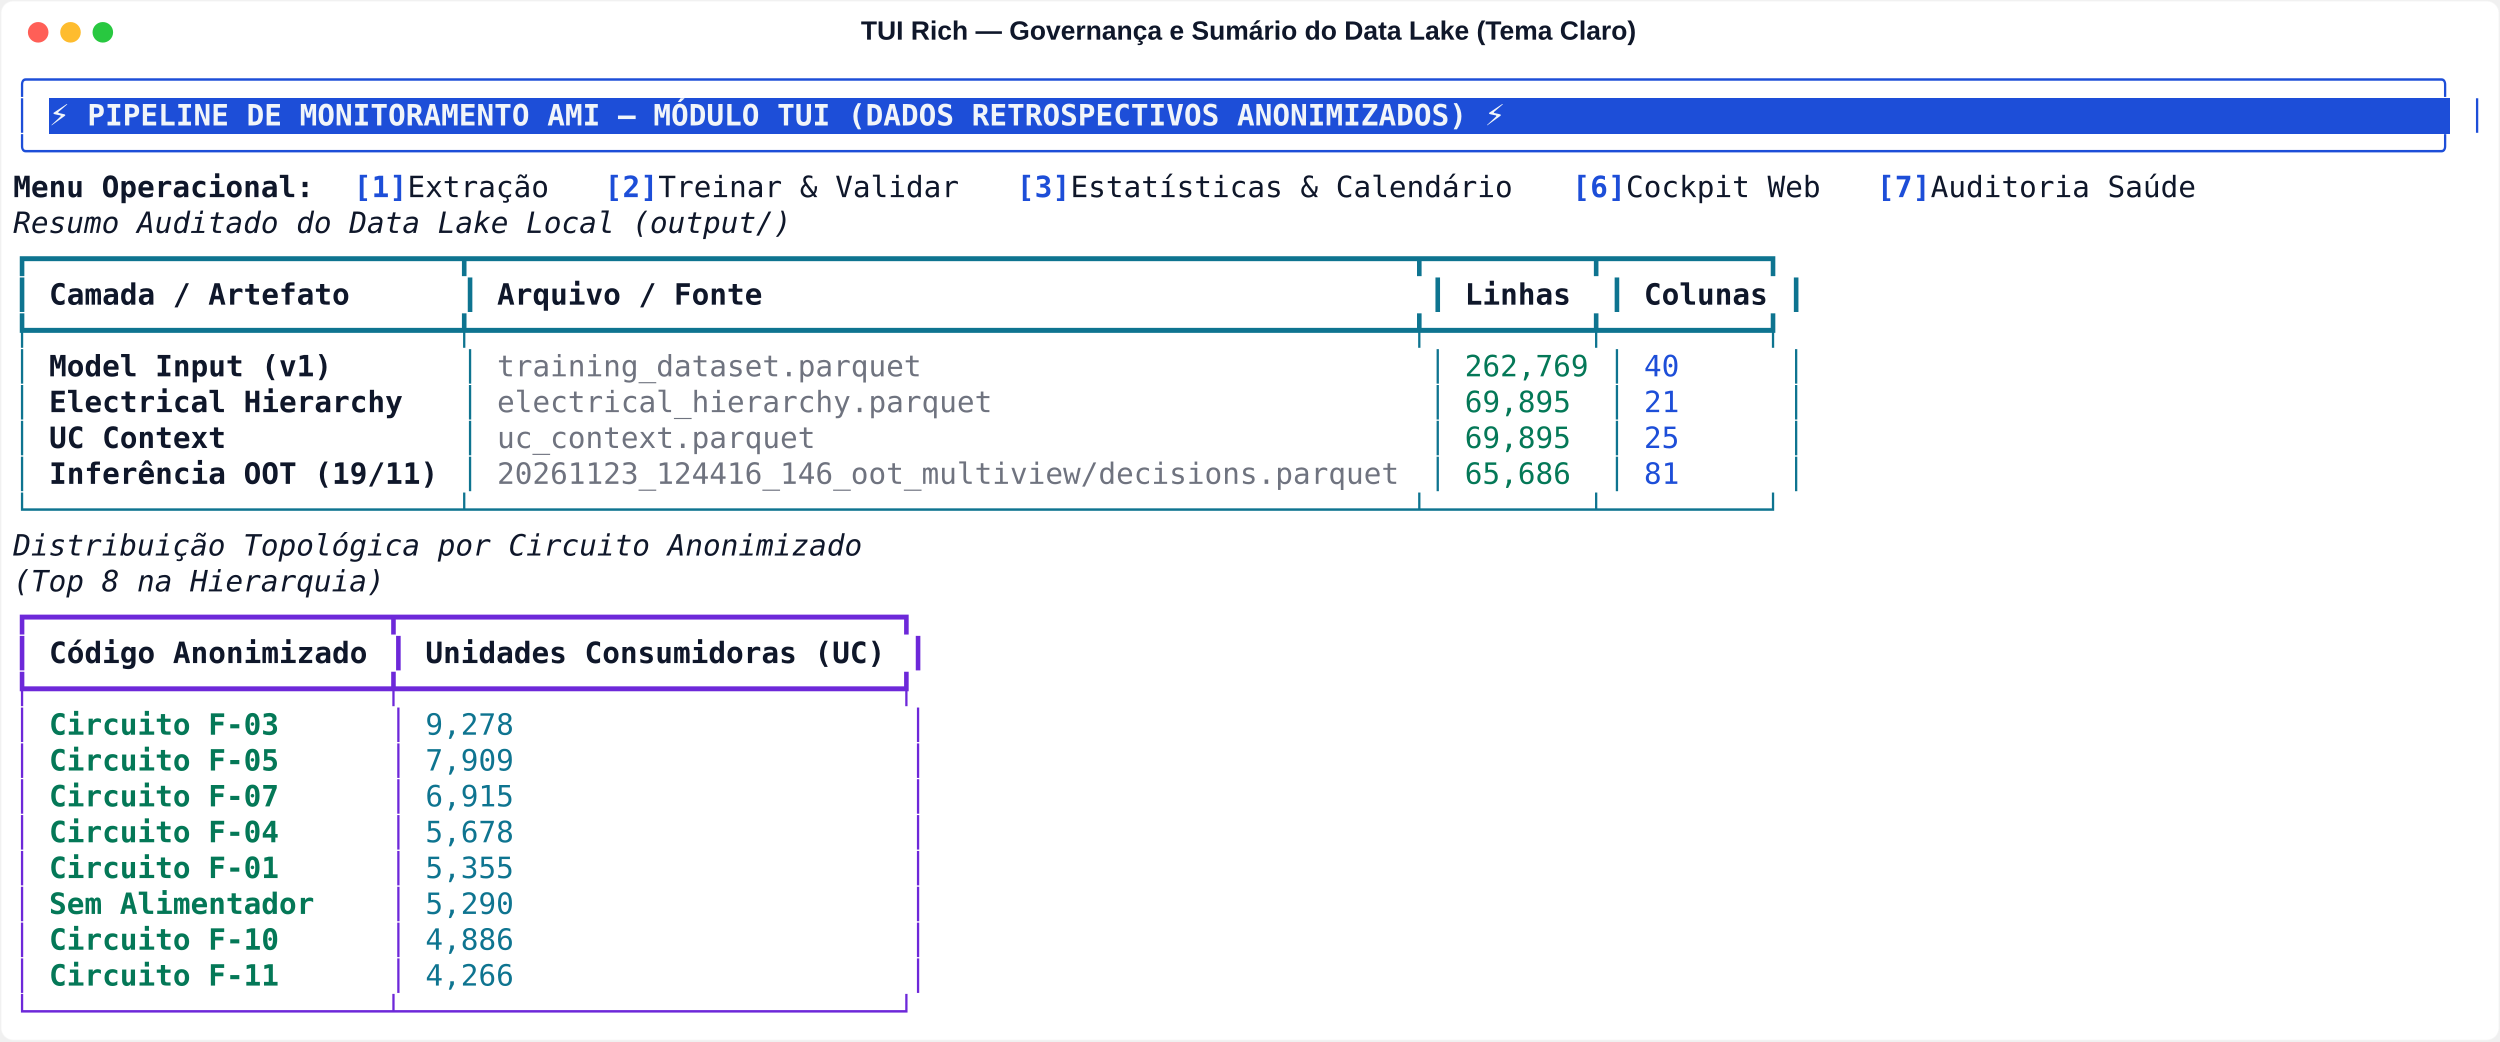
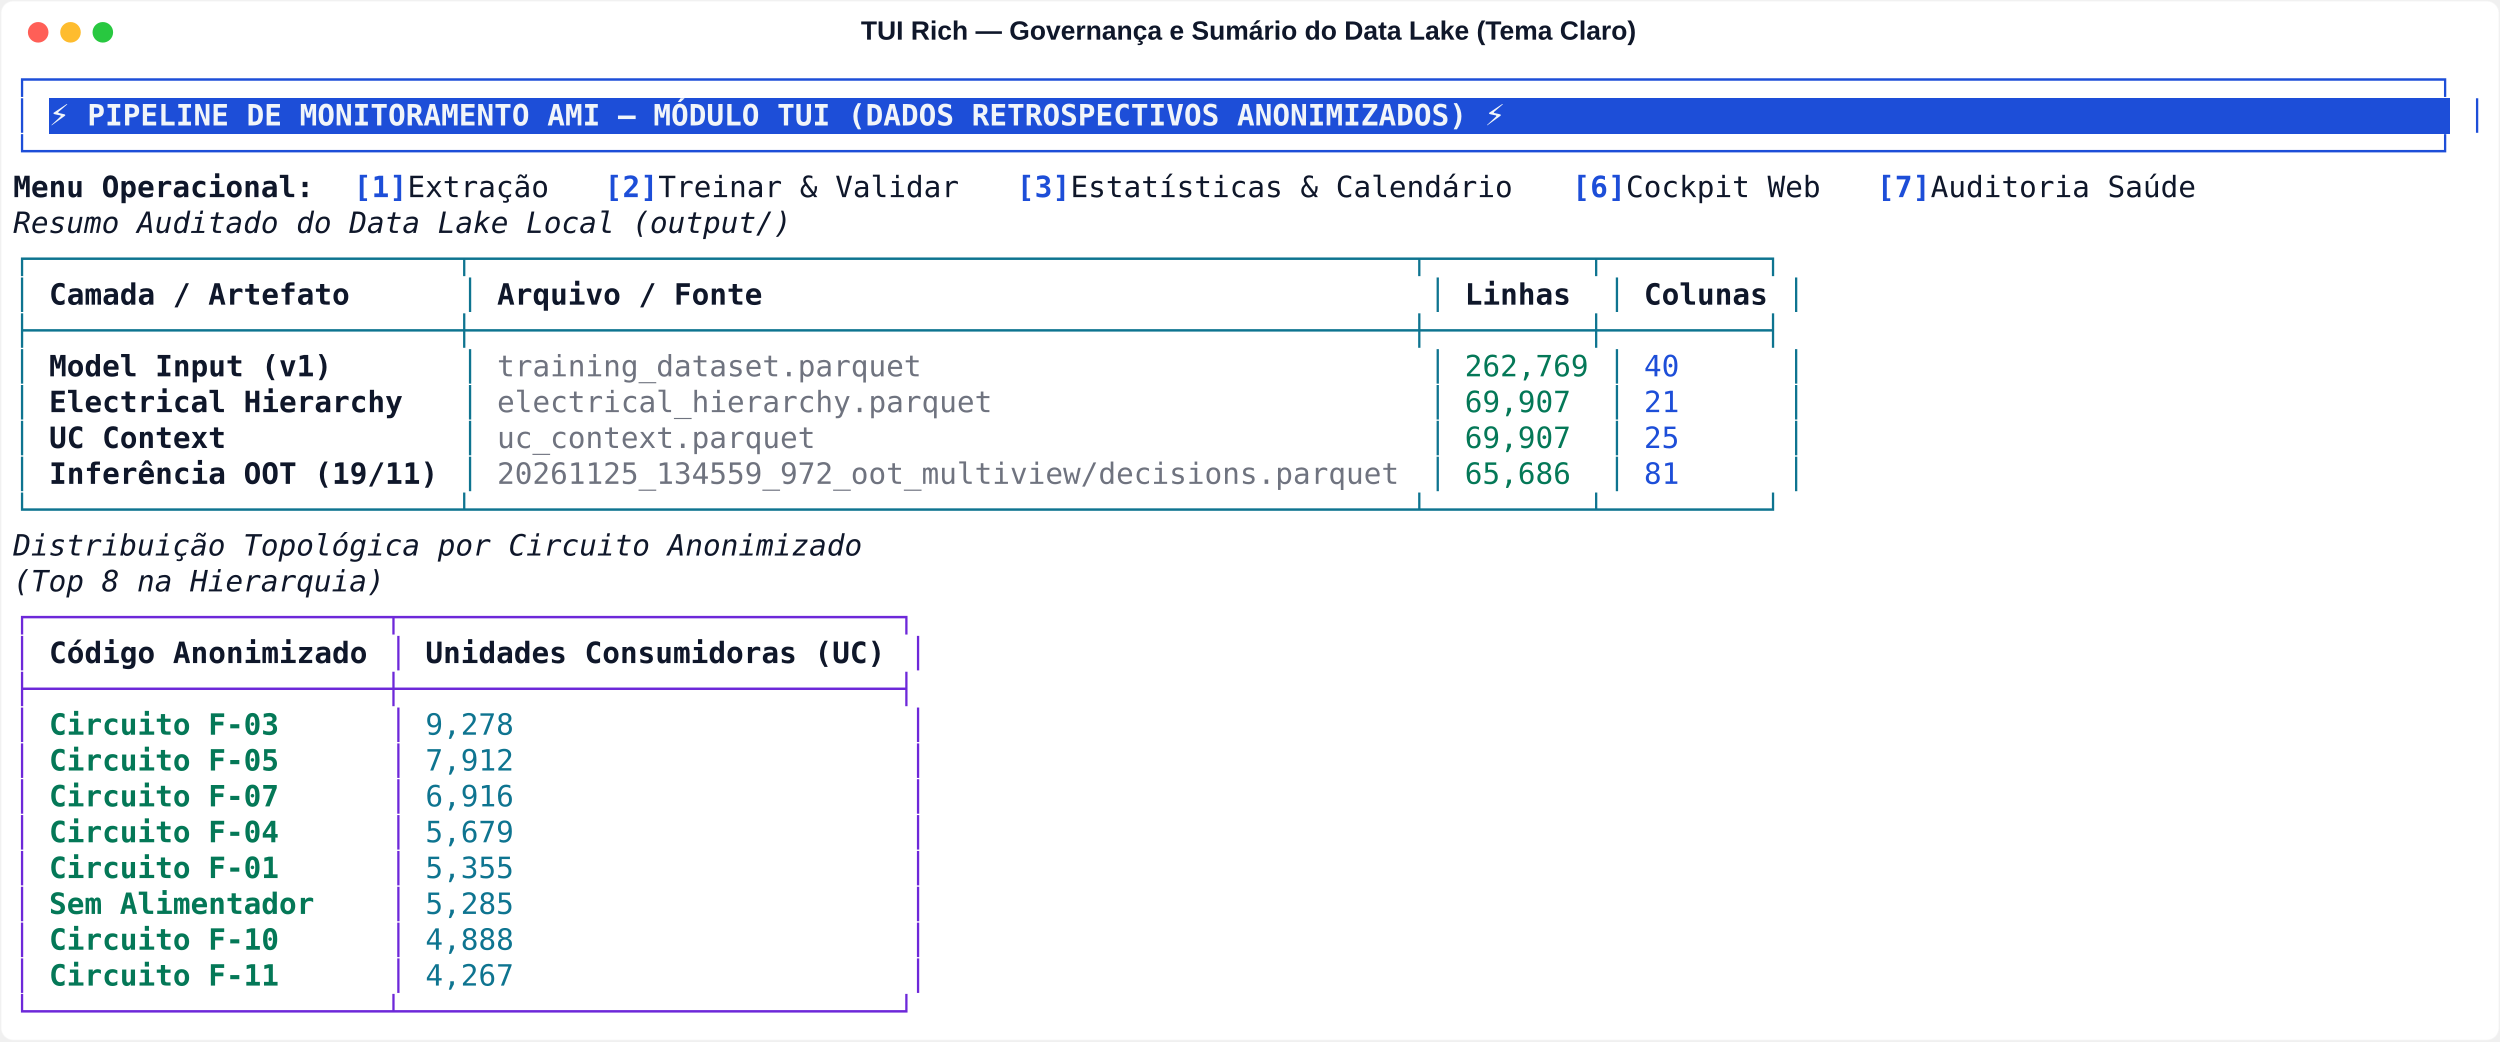
<svg xmlns="http://www.w3.org/2000/svg" class="rich-terminal" viewBox="0 0 1702 708.8">
  <style>

    @font-face {
        font-family: "Fira Code";
        src: local("FiraCode-Regular"),
                url("https://cdnjs.cloudflare.com/ajax/libs/firacode/6.2.0/woff2/FiraCode-Regular.woff2") format("woff2"),
                url("https://cdnjs.cloudflare.com/ajax/libs/firacode/6.2.0/woff/FiraCode-Regular.woff") format("woff");
        font-style: normal;
        font-weight: 400;
    }
    @font-face {
        font-family: "Fira Code";
        src: local("FiraCode-Bold"),
                url("https://cdnjs.cloudflare.com/ajax/libs/firacode/6.2.0/woff2/FiraCode-Bold.woff2") format("woff2"),
                url("https://cdnjs.cloudflare.com/ajax/libs/firacode/6.2.0/woff/FiraCode-Bold.woff") format("woff");
        font-style: bold;
        font-weight: 700;
    }

-     .terminal-1810362318-matrix {
+     .terminal-57274063-matrix {
        font-family: Fira Code, monospace;
        font-size: 20px;
        line-height: 24.4px;
        font-variant-east-asian: full-width;
    }

-     .terminal-1810362318-title {
+     .terminal-57274063-title {
        font-size: 18px;
        font-weight: bold;
        font-family: arial;
    }

-     .terminal-1810362318-r1 { fill: #1d4ed8 }
- .terminal-1810362318-r2 { fill: #0f172a }
- .terminal-1810362318-r3 { fill: #f1f5f9;font-weight: bold }
- .terminal-1810362318-r4 { fill: #0f172a;font-weight: bold }
- .terminal-1810362318-r5 { fill: #1d4ed8;font-weight: bold }
- .terminal-1810362318-r6 { fill: #0f172a;font-style: italic; }
- .terminal-1810362318-r7 { fill: #0e7490 }
- .terminal-1810362318-r8 { fill: #6f737f }
- .terminal-1810362318-r9 { fill: #047857 }
- .terminal-1810362318-r10 { fill: #6d28d9 }
- .terminal-1810362318-r11 { fill: #047857;font-weight: bold }
+     .terminal-57274063-r1 { fill: #1d4ed8 }
+ .terminal-57274063-r2 { fill: #0f172a }
+ .terminal-57274063-r3 { fill: #f1f5f9;font-weight: bold }
+ .terminal-57274063-r4 { fill: #0f172a;font-weight: bold }
+ .terminal-57274063-r5 { fill: #1d4ed8;font-weight: bold }
+ .terminal-57274063-r6 { fill: #0f172a;font-style: italic; }
+ .terminal-57274063-r7 { fill: #0e7490 }
+ .terminal-57274063-r8 { fill: #6f737f }
+ .terminal-57274063-r9 { fill: #047857 }
+ .terminal-57274063-r10 { fill: #6d28d9 }
+ .terminal-57274063-r11 { fill: #047857;font-weight: bold }
    </style>
  <defs>
-     <clipPath id="terminal-1810362318-clip-terminal">
+     <clipPath id="terminal-57274063-clip-terminal">
      <rect x="0" y="0" width="1682.6" height="657.8" />
    </clipPath>
-     <clipPath id="terminal-1810362318-line-0">
+     <clipPath id="terminal-57274063-line-0">
      <rect x="0" y="1.5" width="1683.6" height="24.65" />
    </clipPath>
-     <clipPath id="terminal-1810362318-line-1">
+     <clipPath id="terminal-57274063-line-1">
      <rect x="0" y="25.9" width="1683.6" height="24.65" />
    </clipPath>
-     <clipPath id="terminal-1810362318-line-2">
+     <clipPath id="terminal-57274063-line-2">
      <rect x="0" y="50.3" width="1683.6" height="24.65" />
    </clipPath>
-     <clipPath id="terminal-1810362318-line-3">
+     <clipPath id="terminal-57274063-line-3">
      <rect x="0" y="74.7" width="1683.6" height="24.65" />
    </clipPath>
-     <clipPath id="terminal-1810362318-line-4">
+     <clipPath id="terminal-57274063-line-4">
      <rect x="0" y="99.1" width="1683.6" height="24.65" />
    </clipPath>
-     <clipPath id="terminal-1810362318-line-5">
+     <clipPath id="terminal-57274063-line-5">
      <rect x="0" y="123.5" width="1683.6" height="24.65" />
    </clipPath>
-     <clipPath id="terminal-1810362318-line-6">
+     <clipPath id="terminal-57274063-line-6">
      <rect x="0" y="147.9" width="1683.6" height="24.65" />
    </clipPath>
-     <clipPath id="terminal-1810362318-line-7">
+     <clipPath id="terminal-57274063-line-7">
      <rect x="0" y="172.3" width="1683.6" height="24.65" />
    </clipPath>
-     <clipPath id="terminal-1810362318-line-8">
+     <clipPath id="terminal-57274063-line-8">
      <rect x="0" y="196.7" width="1683.6" height="24.65" />
    </clipPath>
-     <clipPath id="terminal-1810362318-line-9">
+     <clipPath id="terminal-57274063-line-9">
      <rect x="0" y="221.1" width="1683.6" height="24.65" />
    </clipPath>
-     <clipPath id="terminal-1810362318-line-10">
+     <clipPath id="terminal-57274063-line-10">
      <rect x="0" y="245.5" width="1683.6" height="24.65" />
    </clipPath>
-     <clipPath id="terminal-1810362318-line-11">
+     <clipPath id="terminal-57274063-line-11">
      <rect x="0" y="269.9" width="1683.6" height="24.65" />
    </clipPath>
-     <clipPath id="terminal-1810362318-line-12">
+     <clipPath id="terminal-57274063-line-12">
      <rect x="0" y="294.3" width="1683.6" height="24.65" />
    </clipPath>
-     <clipPath id="terminal-1810362318-line-13">
+     <clipPath id="terminal-57274063-line-13">
      <rect x="0" y="318.7" width="1683.6" height="24.65" />
    </clipPath>
-     <clipPath id="terminal-1810362318-line-14">
+     <clipPath id="terminal-57274063-line-14">
      <rect x="0" y="343.1" width="1683.6" height="24.65" />
    </clipPath>
-     <clipPath id="terminal-1810362318-line-15">
+     <clipPath id="terminal-57274063-line-15">
      <rect x="0" y="367.5" width="1683.6" height="24.65" />
    </clipPath>
-     <clipPath id="terminal-1810362318-line-16">
+     <clipPath id="terminal-57274063-line-16">
      <rect x="0" y="391.9" width="1683.6" height="24.65" />
    </clipPath>
-     <clipPath id="terminal-1810362318-line-17">
+     <clipPath id="terminal-57274063-line-17">
      <rect x="0" y="416.3" width="1683.6" height="24.65" />
    </clipPath>
-     <clipPath id="terminal-1810362318-line-18">
+     <clipPath id="terminal-57274063-line-18">
      <rect x="0" y="440.7" width="1683.6" height="24.65" />
    </clipPath>
-     <clipPath id="terminal-1810362318-line-19">
+     <clipPath id="terminal-57274063-line-19">
      <rect x="0" y="465.1" width="1683.6" height="24.65" />
    </clipPath>
-     <clipPath id="terminal-1810362318-line-20">
+     <clipPath id="terminal-57274063-line-20">
      <rect x="0" y="489.5" width="1683.6" height="24.65" />
    </clipPath>
-     <clipPath id="terminal-1810362318-line-21">
+     <clipPath id="terminal-57274063-line-21">
      <rect x="0" y="513.9" width="1683.6" height="24.65" />
    </clipPath>
-     <clipPath id="terminal-1810362318-line-22">
+     <clipPath id="terminal-57274063-line-22">
      <rect x="0" y="538.3" width="1683.6" height="24.65" />
    </clipPath>
-     <clipPath id="terminal-1810362318-line-23">
+     <clipPath id="terminal-57274063-line-23">
      <rect x="0" y="562.7" width="1683.6" height="24.65" />
    </clipPath>
-     <clipPath id="terminal-1810362318-line-24">
+     <clipPath id="terminal-57274063-line-24">
      <rect x="0" y="587.1" width="1683.6" height="24.65" />
    </clipPath>
-     <clipPath id="terminal-1810362318-line-25">
+     <clipPath id="terminal-57274063-line-25">
      <rect x="0" y="611.5" width="1683.6" height="24.65" />
    </clipPath>
  </defs>
  <rect fill="#ffffff" stroke="rgba(255,255,255,0.35)" stroke-width="1" x="1" y="1" width="1700" height="706.8" rx="8" />
-   <text class="terminal-1810362318-title" fill="#0f172a" text-anchor="middle" x="850" y="27">TUI Rich — Governança e Sumário do Data Lake (Tema Claro)</text>
+   <text class="terminal-57274063-title" fill="#0f172a" text-anchor="middle" x="850" y="27">TUI Rich — Governança e Sumário do Data Lake (Tema Claro)</text>
  <g transform="translate(26,22)">
    <circle cx="0" cy="0" r="7" fill="#ff5f57" />
    <circle cx="22" cy="0" r="7" fill="#febc2e" />
    <circle cx="44" cy="0" r="7" fill="#28c840" />
  </g>
-   <g transform="translate(9, 41)" clip-path="url(#terminal-1810362318-clip-terminal)">
+   <g transform="translate(9, 41)" clip-path="url(#terminal-57274063-clip-terminal)">
    <rect fill="#1d4ed8" x="24.4" y="25.9" width="1634.8" height="24.65" shape-rendering="crispEdges" />
-     <g class="terminal-1810362318-matrix">
-       <text class="terminal-1810362318-r1" x="0" y="20" textLength="1683.6" clip-path="url(#terminal-1810362318-line-0)">╭────────────────────────────────────────────────────────────────────────────────────────────────────────────────────────────────────────╮</text>
-       <text class="terminal-1810362318-r2" x="1683.6" y="20" textLength="12.2" clip-path="url(#terminal-1810362318-line-0)">
- </text>
-       <text class="terminal-1810362318-r1" x="0" y="44.4" textLength="12.2" clip-path="url(#terminal-1810362318-line-1)">│</text>
-       <text class="terminal-1810362318-r3" x="24.4" y="44.4" textLength="1610.4" clip-path="url(#terminal-1810362318-line-1)">                         ⚡ PIPELINE DE MONITORAMENTO AMI — MÓDULO TUI (DADOS RETROSPECTIVOS ANONIMIZADOS) ⚡                         </text>
-       <text class="terminal-1810362318-r1" x="1671.4" y="44.4" textLength="12.2" clip-path="url(#terminal-1810362318-line-1)">│</text>
-       <text class="terminal-1810362318-r2" x="1683.6" y="44.4" textLength="12.2" clip-path="url(#terminal-1810362318-line-1)">
- </text>
-       <text class="terminal-1810362318-r1" x="0" y="68.8" textLength="1683.6" clip-path="url(#terminal-1810362318-line-2)">╰────────────────────────────────────────────────────────────────────────────────────────────────────────────────────────────────────────╯</text>
-       <text class="terminal-1810362318-r2" x="1683.6" y="68.8" textLength="12.2" clip-path="url(#terminal-1810362318-line-2)">
- </text>
-       <text class="terminal-1810362318-r4" x="0" y="93.2" textLength="207.4" clip-path="url(#terminal-1810362318-line-3)">Menu Operacional:</text>
-       <text class="terminal-1810362318-r5" x="231.8" y="93.2" textLength="12.2" clip-path="url(#terminal-1810362318-line-3)">[</text>
-       <text class="terminal-1810362318-r5" x="244" y="93.2" textLength="12.2" clip-path="url(#terminal-1810362318-line-3)">1</text>
-       <text class="terminal-1810362318-r5" x="256.2" y="93.2" textLength="12.2" clip-path="url(#terminal-1810362318-line-3)">]</text>
-       <text class="terminal-1810362318-r2" x="268.4" y="93.2" textLength="134.2" clip-path="url(#terminal-1810362318-line-3)"> Extração  </text>
-       <text class="terminal-1810362318-r5" x="402.6" y="93.2" textLength="12.2" clip-path="url(#terminal-1810362318-line-3)">[</text>
-       <text class="terminal-1810362318-r5" x="414.8" y="93.2" textLength="12.2" clip-path="url(#terminal-1810362318-line-3)">2</text>
-       <text class="terminal-1810362318-r5" x="427" y="93.2" textLength="12.2" clip-path="url(#terminal-1810362318-line-3)">]</text>
-       <text class="terminal-1810362318-r2" x="439.2" y="93.2" textLength="244" clip-path="url(#terminal-1810362318-line-3)"> Treinar &amp; Validar  </text>
-       <text class="terminal-1810362318-r5" x="683.2" y="93.2" textLength="12.2" clip-path="url(#terminal-1810362318-line-3)">[</text>
-       <text class="terminal-1810362318-r5" x="695.4" y="93.2" textLength="12.2" clip-path="url(#terminal-1810362318-line-3)">3</text>
-       <text class="terminal-1810362318-r5" x="707.6" y="93.2" textLength="12.2" clip-path="url(#terminal-1810362318-line-3)">]</text>
-       <text class="terminal-1810362318-r2" x="719.8" y="93.2" textLength="341.6" clip-path="url(#terminal-1810362318-line-3)"> Estatísticas &amp; Calendário  </text>
-       <text class="terminal-1810362318-r5" x="1061.4" y="93.2" textLength="12.2" clip-path="url(#terminal-1810362318-line-3)">[</text>
-       <text class="terminal-1810362318-r5" x="1073.6" y="93.2" textLength="12.2" clip-path="url(#terminal-1810362318-line-3)">6</text>
-       <text class="terminal-1810362318-r5" x="1085.8" y="93.2" textLength="12.2" clip-path="url(#terminal-1810362318-line-3)">]</text>
-       <text class="terminal-1810362318-r2" x="1098" y="93.2" textLength="170.8" clip-path="url(#terminal-1810362318-line-3)"> Cockpit Web  </text>
-       <text class="terminal-1810362318-r5" x="1268.8" y="93.2" textLength="12.2" clip-path="url(#terminal-1810362318-line-3)">[</text>
-       <text class="terminal-1810362318-r5" x="1281" y="93.2" textLength="12.2" clip-path="url(#terminal-1810362318-line-3)">7</text>
-       <text class="terminal-1810362318-r5" x="1293.2" y="93.2" textLength="12.2" clip-path="url(#terminal-1810362318-line-3)">]</text>
-       <text class="terminal-1810362318-r2" x="1305.4" y="93.2" textLength="195.2" clip-path="url(#terminal-1810362318-line-3)"> Auditoria Saúde</text>
-       <text class="terminal-1810362318-r2" x="1683.6" y="93.2" textLength="12.2" clip-path="url(#terminal-1810362318-line-3)">
- </text>
-       <text class="terminal-1810362318-r6" x="0" y="117.6" textLength="1220" clip-path="url(#terminal-1810362318-line-4)">                            Resumo Auditado do Data Lake Local (output/)                            </text>
-       <text class="terminal-1810362318-r2" x="1683.6" y="117.6" textLength="12.2" clip-path="url(#terminal-1810362318-line-4)">
- </text>
-       <text class="terminal-1810362318-r7" x="0" y="142" textLength="1220" clip-path="url(#terminal-1810362318-line-5)">┏━━━━━━━━━━━━━━━━━━━━━━━━┳━━━━━━━━━━━━━━━━━━━━━━━━━━━━━━━━━━━━━━━━━━━━━━━━━━━━━┳━━━━━━━━━┳━━━━━━━━━┓</text>
-       <text class="terminal-1810362318-r2" x="1683.6" y="142" textLength="12.2" clip-path="url(#terminal-1810362318-line-5)">
- </text>
-       <text class="terminal-1810362318-r7" x="0" y="166.4" textLength="12.2" clip-path="url(#terminal-1810362318-line-6)">┃</text>
-       <text class="terminal-1810362318-r4" x="24.4" y="166.4" textLength="268.4" clip-path="url(#terminal-1810362318-line-6)">Camada / Artefato     </text>
-       <text class="terminal-1810362318-r7" x="305" y="166.4" textLength="12.2" clip-path="url(#terminal-1810362318-line-6)">┃</text>
-       <text class="terminal-1810362318-r4" x="329.4" y="166.4" textLength="622.2" clip-path="url(#terminal-1810362318-line-6)">Arquivo / Fonte                                    </text>
-       <text class="terminal-1810362318-r7" x="963.8" y="166.4" textLength="12.2" clip-path="url(#terminal-1810362318-line-6)">┃</text>
-       <text class="terminal-1810362318-r4" x="988.2" y="166.4" textLength="85.4" clip-path="url(#terminal-1810362318-line-6)"> Linhas</text>
-       <text class="terminal-1810362318-r7" x="1085.8" y="166.4" textLength="12.2" clip-path="url(#terminal-1810362318-line-6)">┃</text>
-       <text class="terminal-1810362318-r4" x="1110.2" y="166.4" textLength="85.4" clip-path="url(#terminal-1810362318-line-6)">Colunas</text>
-       <text class="terminal-1810362318-r7" x="1207.8" y="166.4" textLength="12.2" clip-path="url(#terminal-1810362318-line-6)">┃</text>
-       <text class="terminal-1810362318-r2" x="1683.6" y="166.4" textLength="12.2" clip-path="url(#terminal-1810362318-line-6)">
- </text>
-       <text class="terminal-1810362318-r7" x="0" y="190.8" textLength="1220" clip-path="url(#terminal-1810362318-line-7)">┡━━━━━━━━━━━━━━━━━━━━━━━━╇━━━━━━━━━━━━━━━━━━━━━━━━━━━━━━━━━━━━━━━━━━━━━━━━━━━━━╇━━━━━━━━━╇━━━━━━━━━┩</text>
-       <text class="terminal-1810362318-r2" x="1683.6" y="190.8" textLength="12.2" clip-path="url(#terminal-1810362318-line-7)">
- </text>
-       <text class="terminal-1810362318-r7" x="0" y="215.2" textLength="12.2" clip-path="url(#terminal-1810362318-line-8)">│</text>
-       <text class="terminal-1810362318-r4" x="24.4" y="215.2" textLength="268.4" clip-path="url(#terminal-1810362318-line-8)">Model Input (v1)      </text>
-       <text class="terminal-1810362318-r7" x="305" y="215.2" textLength="12.2" clip-path="url(#terminal-1810362318-line-8)">│</text>
-       <text class="terminal-1810362318-r8" x="329.4" y="215.2" textLength="622.2" clip-path="url(#terminal-1810362318-line-8)">training_dataset.parquet                           </text>
-       <text class="terminal-1810362318-r7" x="963.8" y="215.2" textLength="12.2" clip-path="url(#terminal-1810362318-line-8)">│</text>
-       <text class="terminal-1810362318-r9" x="988.2" y="215.2" textLength="85.4" clip-path="url(#terminal-1810362318-line-8)">262,769</text>
-       <text class="terminal-1810362318-r7" x="1085.8" y="215.2" textLength="12.2" clip-path="url(#terminal-1810362318-line-8)">│</text>
-       <text class="terminal-1810362318-r1" x="1110.2" y="215.2" textLength="85.4" clip-path="url(#terminal-1810362318-line-8)">     40</text>
-       <text class="terminal-1810362318-r7" x="1207.8" y="215.2" textLength="12.2" clip-path="url(#terminal-1810362318-line-8)">│</text>
-       <text class="terminal-1810362318-r2" x="1683.6" y="215.2" textLength="12.2" clip-path="url(#terminal-1810362318-line-8)">
- </text>
-       <text class="terminal-1810362318-r7" x="0" y="239.6" textLength="12.2" clip-path="url(#terminal-1810362318-line-9)">│</text>
-       <text class="terminal-1810362318-r4" x="24.4" y="239.6" textLength="268.4" clip-path="url(#terminal-1810362318-line-9)">Electrical Hierarchy  </text>
-       <text class="terminal-1810362318-r7" x="305" y="239.6" textLength="12.2" clip-path="url(#terminal-1810362318-line-9)">│</text>
-       <text class="terminal-1810362318-r8" x="329.4" y="239.6" textLength="622.2" clip-path="url(#terminal-1810362318-line-9)">electrical_hierarchy.parquet                       </text>
-       <text class="terminal-1810362318-r7" x="963.8" y="239.6" textLength="12.2" clip-path="url(#terminal-1810362318-line-9)">│</text>
-       <text class="terminal-1810362318-r9" x="988.2" y="239.6" textLength="85.4" clip-path="url(#terminal-1810362318-line-9)"> 69,895</text>
-       <text class="terminal-1810362318-r7" x="1085.8" y="239.6" textLength="12.2" clip-path="url(#terminal-1810362318-line-9)">│</text>
-       <text class="terminal-1810362318-r1" x="1110.2" y="239.6" textLength="85.4" clip-path="url(#terminal-1810362318-line-9)">     21</text>
-       <text class="terminal-1810362318-r7" x="1207.8" y="239.6" textLength="12.2" clip-path="url(#terminal-1810362318-line-9)">│</text>
-       <text class="terminal-1810362318-r2" x="1683.6" y="239.6" textLength="12.2" clip-path="url(#terminal-1810362318-line-9)">
- </text>
-       <text class="terminal-1810362318-r7" x="0" y="264" textLength="12.2" clip-path="url(#terminal-1810362318-line-10)">│</text>
-       <text class="terminal-1810362318-r4" x="24.4" y="264" textLength="268.4" clip-path="url(#terminal-1810362318-line-10)">UC Context            </text>
-       <text class="terminal-1810362318-r7" x="305" y="264" textLength="12.2" clip-path="url(#terminal-1810362318-line-10)">│</text>
-       <text class="terminal-1810362318-r8" x="329.4" y="264" textLength="622.2" clip-path="url(#terminal-1810362318-line-10)">uc_context.parquet                                 </text>
-       <text class="terminal-1810362318-r7" x="963.8" y="264" textLength="12.2" clip-path="url(#terminal-1810362318-line-10)">│</text>
-       <text class="terminal-1810362318-r9" x="988.2" y="264" textLength="85.4" clip-path="url(#terminal-1810362318-line-10)"> 69,895</text>
-       <text class="terminal-1810362318-r7" x="1085.8" y="264" textLength="12.2" clip-path="url(#terminal-1810362318-line-10)">│</text>
-       <text class="terminal-1810362318-r1" x="1110.2" y="264" textLength="85.4" clip-path="url(#terminal-1810362318-line-10)">     25</text>
-       <text class="terminal-1810362318-r7" x="1207.8" y="264" textLength="12.2" clip-path="url(#terminal-1810362318-line-10)">│</text>
-       <text class="terminal-1810362318-r2" x="1683.6" y="264" textLength="12.2" clip-path="url(#terminal-1810362318-line-10)">
- </text>
-       <text class="terminal-1810362318-r7" x="0" y="288.4" textLength="12.2" clip-path="url(#terminal-1810362318-line-11)">│</text>
-       <text class="terminal-1810362318-r4" x="24.4" y="288.4" textLength="268.4" clip-path="url(#terminal-1810362318-line-11)">Inferência OOT (19/11)</text>
-       <text class="terminal-1810362318-r7" x="305" y="288.4" textLength="12.2" clip-path="url(#terminal-1810362318-line-11)">│</text>
-       <text class="terminal-1810362318-r8" x="329.4" y="288.4" textLength="622.2" clip-path="url(#terminal-1810362318-line-11)">20261123_124416_146_oot_multiview/decisions.parquet</text>
-       <text class="terminal-1810362318-r7" x="963.8" y="288.4" textLength="12.2" clip-path="url(#terminal-1810362318-line-11)">│</text>
-       <text class="terminal-1810362318-r9" x="988.2" y="288.4" textLength="85.4" clip-path="url(#terminal-1810362318-line-11)"> 65,686</text>
-       <text class="terminal-1810362318-r7" x="1085.8" y="288.4" textLength="12.2" clip-path="url(#terminal-1810362318-line-11)">│</text>
-       <text class="terminal-1810362318-r1" x="1110.2" y="288.4" textLength="85.4" clip-path="url(#terminal-1810362318-line-11)">     81</text>
-       <text class="terminal-1810362318-r7" x="1207.8" y="288.4" textLength="12.2" clip-path="url(#terminal-1810362318-line-11)">│</text>
-       <text class="terminal-1810362318-r2" x="1683.6" y="288.4" textLength="12.2" clip-path="url(#terminal-1810362318-line-11)">
- </text>
-       <text class="terminal-1810362318-r7" x="0" y="312.8" textLength="1220" clip-path="url(#terminal-1810362318-line-12)">└────────────────────────┴─────────────────────────────────────────────────────┴─────────┴─────────┘</text>
-       <text class="terminal-1810362318-r2" x="1683.6" y="312.8" textLength="12.2" clip-path="url(#terminal-1810362318-line-12)">
- </text>
-       <text class="terminal-1810362318-r6" x="0" y="337.2" textLength="622.2" clip-path="url(#terminal-1810362318-line-13)"> Distribuição Topológica por Circuito Anonimizado  </text>
-       <text class="terminal-1810362318-r2" x="1683.6" y="337.2" textLength="12.2" clip-path="url(#terminal-1810362318-line-13)">
- </text>
-       <text class="terminal-1810362318-r6" x="0" y="361.6" textLength="622.2" clip-path="url(#terminal-1810362318-line-14)">               (Top 8 na Hierarquia)               </text>
-       <text class="terminal-1810362318-r2" x="1683.6" y="361.6" textLength="12.2" clip-path="url(#terminal-1810362318-line-14)">
- </text>
-       <text class="terminal-1810362318-r10" x="0" y="386" textLength="622.2" clip-path="url(#terminal-1810362318-line-15)">┏━━━━━━━━━━━━━━━━━━━━┳━━━━━━━━━━━━━━━━━━━━━━━━━━━━┓</text>
-       <text class="terminal-1810362318-r2" x="1683.6" y="386" textLength="12.2" clip-path="url(#terminal-1810362318-line-15)">
- </text>
-       <text class="terminal-1810362318-r10" x="0" y="410.4" textLength="12.2" clip-path="url(#terminal-1810362318-line-16)">┃</text>
-       <text class="terminal-1810362318-r4" x="24.4" y="410.4" textLength="219.6" clip-path="url(#terminal-1810362318-line-16)">Código Anonimizado</text>
-       <text class="terminal-1810362318-r10" x="256.2" y="410.4" textLength="12.2" clip-path="url(#terminal-1810362318-line-16)">┃</text>
-       <text class="terminal-1810362318-r4" x="280.6" y="410.4" textLength="317.2" clip-path="url(#terminal-1810362318-line-16)">Unidades Consumidoras (UC)</text>
-       <text class="terminal-1810362318-r10" x="610" y="410.4" textLength="12.2" clip-path="url(#terminal-1810362318-line-16)">┃</text>
-       <text class="terminal-1810362318-r2" x="1683.6" y="410.4" textLength="12.2" clip-path="url(#terminal-1810362318-line-16)">
- </text>
-       <text class="terminal-1810362318-r10" x="0" y="434.8" textLength="622.2" clip-path="url(#terminal-1810362318-line-17)">┡━━━━━━━━━━━━━━━━━━━━╇━━━━━━━━━━━━━━━━━━━━━━━━━━━━┩</text>
-       <text class="terminal-1810362318-r2" x="1683.6" y="434.8" textLength="12.2" clip-path="url(#terminal-1810362318-line-17)">
- </text>
-       <text class="terminal-1810362318-r10" x="0" y="459.2" textLength="12.2" clip-path="url(#terminal-1810362318-line-18)">│</text>
-       <text class="terminal-1810362318-r11" x="24.4" y="459.2" textLength="219.6" clip-path="url(#terminal-1810362318-line-18)">Circuito F-03     </text>
-       <text class="terminal-1810362318-r10" x="256.2" y="459.2" textLength="12.2" clip-path="url(#terminal-1810362318-line-18)">│</text>
-       <text class="terminal-1810362318-r7" x="280.6" y="459.2" textLength="317.2" clip-path="url(#terminal-1810362318-line-18)">                     9,278</text>
-       <text class="terminal-1810362318-r10" x="610" y="459.2" textLength="12.2" clip-path="url(#terminal-1810362318-line-18)">│</text>
-       <text class="terminal-1810362318-r2" x="1683.6" y="459.2" textLength="12.2" clip-path="url(#terminal-1810362318-line-18)">
- </text>
-       <text class="terminal-1810362318-r10" x="0" y="483.6" textLength="12.2" clip-path="url(#terminal-1810362318-line-19)">│</text>
-       <text class="terminal-1810362318-r11" x="24.4" y="483.6" textLength="219.6" clip-path="url(#terminal-1810362318-line-19)">Circuito F-05     </text>
-       <text class="terminal-1810362318-r10" x="256.2" y="483.6" textLength="12.2" clip-path="url(#terminal-1810362318-line-19)">│</text>
-       <text class="terminal-1810362318-r7" x="280.6" y="483.6" textLength="317.2" clip-path="url(#terminal-1810362318-line-19)">                     7,909</text>
-       <text class="terminal-1810362318-r10" x="610" y="483.6" textLength="12.2" clip-path="url(#terminal-1810362318-line-19)">│</text>
-       <text class="terminal-1810362318-r2" x="1683.6" y="483.6" textLength="12.2" clip-path="url(#terminal-1810362318-line-19)">
- </text>
-       <text class="terminal-1810362318-r10" x="0" y="508" textLength="12.2" clip-path="url(#terminal-1810362318-line-20)">│</text>
-       <text class="terminal-1810362318-r11" x="24.4" y="508" textLength="219.6" clip-path="url(#terminal-1810362318-line-20)">Circuito F-07     </text>
-       <text class="terminal-1810362318-r10" x="256.2" y="508" textLength="12.2" clip-path="url(#terminal-1810362318-line-20)">│</text>
-       <text class="terminal-1810362318-r7" x="280.6" y="508" textLength="317.2" clip-path="url(#terminal-1810362318-line-20)">                     6,915</text>
-       <text class="terminal-1810362318-r10" x="610" y="508" textLength="12.2" clip-path="url(#terminal-1810362318-line-20)">│</text>
-       <text class="terminal-1810362318-r2" x="1683.6" y="508" textLength="12.2" clip-path="url(#terminal-1810362318-line-20)">
- </text>
-       <text class="terminal-1810362318-r10" x="0" y="532.4" textLength="12.2" clip-path="url(#terminal-1810362318-line-21)">│</text>
-       <text class="terminal-1810362318-r11" x="24.4" y="532.4" textLength="219.6" clip-path="url(#terminal-1810362318-line-21)">Circuito F-04     </text>
-       <text class="terminal-1810362318-r10" x="256.2" y="532.4" textLength="12.2" clip-path="url(#terminal-1810362318-line-21)">│</text>
-       <text class="terminal-1810362318-r7" x="280.6" y="532.4" textLength="317.2" clip-path="url(#terminal-1810362318-line-21)">                     5,678</text>
-       <text class="terminal-1810362318-r10" x="610" y="532.4" textLength="12.2" clip-path="url(#terminal-1810362318-line-21)">│</text>
-       <text class="terminal-1810362318-r2" x="1683.6" y="532.4" textLength="12.2" clip-path="url(#terminal-1810362318-line-21)">
- </text>
-       <text class="terminal-1810362318-r10" x="0" y="556.8" textLength="12.2" clip-path="url(#terminal-1810362318-line-22)">│</text>
-       <text class="terminal-1810362318-r11" x="24.4" y="556.8" textLength="219.6" clip-path="url(#terminal-1810362318-line-22)">Circuito F-01     </text>
-       <text class="terminal-1810362318-r10" x="256.2" y="556.8" textLength="12.2" clip-path="url(#terminal-1810362318-line-22)">│</text>
-       <text class="terminal-1810362318-r7" x="280.6" y="556.8" textLength="317.2" clip-path="url(#terminal-1810362318-line-22)">                     5,355</text>
-       <text class="terminal-1810362318-r10" x="610" y="556.8" textLength="12.2" clip-path="url(#terminal-1810362318-line-22)">│</text>
-       <text class="terminal-1810362318-r2" x="1683.6" y="556.8" textLength="12.2" clip-path="url(#terminal-1810362318-line-22)">
- </text>
-       <text class="terminal-1810362318-r10" x="0" y="581.2" textLength="12.2" clip-path="url(#terminal-1810362318-line-23)">│</text>
-       <text class="terminal-1810362318-r11" x="24.4" y="581.2" textLength="219.6" clip-path="url(#terminal-1810362318-line-23)">Sem Alimentador   </text>
-       <text class="terminal-1810362318-r10" x="256.2" y="581.2" textLength="12.2" clip-path="url(#terminal-1810362318-line-23)">│</text>
-       <text class="terminal-1810362318-r7" x="280.6" y="581.2" textLength="317.2" clip-path="url(#terminal-1810362318-line-23)">                     5,290</text>
-       <text class="terminal-1810362318-r10" x="610" y="581.2" textLength="12.2" clip-path="url(#terminal-1810362318-line-23)">│</text>
-       <text class="terminal-1810362318-r2" x="1683.6" y="581.2" textLength="12.2" clip-path="url(#terminal-1810362318-line-23)">
- </text>
-       <text class="terminal-1810362318-r10" x="0" y="605.6" textLength="12.2" clip-path="url(#terminal-1810362318-line-24)">│</text>
-       <text class="terminal-1810362318-r11" x="24.4" y="605.6" textLength="219.6" clip-path="url(#terminal-1810362318-line-24)">Circuito F-10     </text>
-       <text class="terminal-1810362318-r10" x="256.2" y="605.6" textLength="12.2" clip-path="url(#terminal-1810362318-line-24)">│</text>
-       <text class="terminal-1810362318-r7" x="280.6" y="605.6" textLength="317.2" clip-path="url(#terminal-1810362318-line-24)">                     4,886</text>
-       <text class="terminal-1810362318-r10" x="610" y="605.6" textLength="12.2" clip-path="url(#terminal-1810362318-line-24)">│</text>
-       <text class="terminal-1810362318-r2" x="1683.6" y="605.6" textLength="12.2" clip-path="url(#terminal-1810362318-line-24)">
- </text>
-       <text class="terminal-1810362318-r10" x="0" y="630" textLength="12.2" clip-path="url(#terminal-1810362318-line-25)">│</text>
-       <text class="terminal-1810362318-r11" x="24.4" y="630" textLength="219.6" clip-path="url(#terminal-1810362318-line-25)">Circuito F-11     </text>
-       <text class="terminal-1810362318-r10" x="256.2" y="630" textLength="12.2" clip-path="url(#terminal-1810362318-line-25)">│</text>
-       <text class="terminal-1810362318-r7" x="280.6" y="630" textLength="317.2" clip-path="url(#terminal-1810362318-line-25)">                     4,266</text>
-       <text class="terminal-1810362318-r10" x="610" y="630" textLength="12.2" clip-path="url(#terminal-1810362318-line-25)">│</text>
-       <text class="terminal-1810362318-r2" x="1683.6" y="630" textLength="12.2" clip-path="url(#terminal-1810362318-line-25)">
- </text>
-       <text class="terminal-1810362318-r10" x="0" y="654.4" textLength="622.2" clip-path="url(#terminal-1810362318-line-26)">└────────────────────┴────────────────────────────┘</text>
-       <text class="terminal-1810362318-r2" x="1683.6" y="654.4" textLength="12.2" clip-path="url(#terminal-1810362318-line-26)">
+     <g class="terminal-57274063-matrix">
+       <text class="terminal-57274063-r1" x="0" y="20" textLength="1683.6" clip-path="url(#terminal-57274063-line-0)">┌────────────────────────────────────────────────────────────────────────────────────────────────────────────────────────────────────────┐</text>
+       <text class="terminal-57274063-r2" x="1683.6" y="20" textLength="12.2" clip-path="url(#terminal-57274063-line-0)">
+ </text>
+       <text class="terminal-57274063-r1" x="0" y="44.4" textLength="12.2" clip-path="url(#terminal-57274063-line-1)">│</text>
+       <text class="terminal-57274063-r3" x="24.4" y="44.4" textLength="1610.4" clip-path="url(#terminal-57274063-line-1)">                         ⚡ PIPELINE DE MONITORAMENTO AMI — MÓDULO TUI (DADOS RETROSPECTIVOS ANONIMIZADOS) ⚡                         </text>
+       <text class="terminal-57274063-r1" x="1671.4" y="44.4" textLength="12.2" clip-path="url(#terminal-57274063-line-1)">│</text>
+       <text class="terminal-57274063-r2" x="1683.6" y="44.4" textLength="12.2" clip-path="url(#terminal-57274063-line-1)">
+ </text>
+       <text class="terminal-57274063-r1" x="0" y="68.8" textLength="1683.6" clip-path="url(#terminal-57274063-line-2)">└────────────────────────────────────────────────────────────────────────────────────────────────────────────────────────────────────────┘</text>
+       <text class="terminal-57274063-r2" x="1683.6" y="68.8" textLength="12.2" clip-path="url(#terminal-57274063-line-2)">
+ </text>
+       <text class="terminal-57274063-r4" x="0" y="93.2" textLength="207.4" clip-path="url(#terminal-57274063-line-3)">Menu Operacional:</text>
+       <text class="terminal-57274063-r5" x="231.8" y="93.2" textLength="12.2" clip-path="url(#terminal-57274063-line-3)">[</text>
+       <text class="terminal-57274063-r5" x="244" y="93.2" textLength="12.2" clip-path="url(#terminal-57274063-line-3)">1</text>
+       <text class="terminal-57274063-r5" x="256.2" y="93.2" textLength="12.2" clip-path="url(#terminal-57274063-line-3)">]</text>
+       <text class="terminal-57274063-r2" x="268.4" y="93.2" textLength="134.2" clip-path="url(#terminal-57274063-line-3)"> Extração  </text>
+       <text class="terminal-57274063-r5" x="402.6" y="93.2" textLength="12.2" clip-path="url(#terminal-57274063-line-3)">[</text>
+       <text class="terminal-57274063-r5" x="414.8" y="93.2" textLength="12.2" clip-path="url(#terminal-57274063-line-3)">2</text>
+       <text class="terminal-57274063-r5" x="427" y="93.2" textLength="12.2" clip-path="url(#terminal-57274063-line-3)">]</text>
+       <text class="terminal-57274063-r2" x="439.2" y="93.2" textLength="244" clip-path="url(#terminal-57274063-line-3)"> Treinar &amp; Validar  </text>
+       <text class="terminal-57274063-r5" x="683.2" y="93.2" textLength="12.2" clip-path="url(#terminal-57274063-line-3)">[</text>
+       <text class="terminal-57274063-r5" x="695.4" y="93.2" textLength="12.2" clip-path="url(#terminal-57274063-line-3)">3</text>
+       <text class="terminal-57274063-r5" x="707.6" y="93.2" textLength="12.2" clip-path="url(#terminal-57274063-line-3)">]</text>
+       <text class="terminal-57274063-r2" x="719.8" y="93.2" textLength="341.6" clip-path="url(#terminal-57274063-line-3)"> Estatísticas &amp; Calendário  </text>
+       <text class="terminal-57274063-r5" x="1061.4" y="93.2" textLength="12.2" clip-path="url(#terminal-57274063-line-3)">[</text>
+       <text class="terminal-57274063-r5" x="1073.6" y="93.2" textLength="12.2" clip-path="url(#terminal-57274063-line-3)">6</text>
+       <text class="terminal-57274063-r5" x="1085.8" y="93.2" textLength="12.2" clip-path="url(#terminal-57274063-line-3)">]</text>
+       <text class="terminal-57274063-r2" x="1098" y="93.2" textLength="170.8" clip-path="url(#terminal-57274063-line-3)"> Cockpit Web  </text>
+       <text class="terminal-57274063-r5" x="1268.8" y="93.2" textLength="12.2" clip-path="url(#terminal-57274063-line-3)">[</text>
+       <text class="terminal-57274063-r5" x="1281" y="93.2" textLength="12.2" clip-path="url(#terminal-57274063-line-3)">7</text>
+       <text class="terminal-57274063-r5" x="1293.2" y="93.2" textLength="12.2" clip-path="url(#terminal-57274063-line-3)">]</text>
+       <text class="terminal-57274063-r2" x="1305.4" y="93.2" textLength="195.2" clip-path="url(#terminal-57274063-line-3)"> Auditoria Saúde</text>
+       <text class="terminal-57274063-r2" x="1683.6" y="93.2" textLength="12.2" clip-path="url(#terminal-57274063-line-3)">
+ </text>
+       <text class="terminal-57274063-r6" x="0" y="117.6" textLength="1220" clip-path="url(#terminal-57274063-line-4)">                            Resumo Auditado do Data Lake Local (output/)                            </text>
+       <text class="terminal-57274063-r2" x="1683.6" y="117.6" textLength="12.2" clip-path="url(#terminal-57274063-line-4)">
+ </text>
+       <text class="terminal-57274063-r7" x="0" y="142" textLength="1220" clip-path="url(#terminal-57274063-line-5)">┌────────────────────────┬─────────────────────────────────────────────────────┬─────────┬─────────┐</text>
+       <text class="terminal-57274063-r2" x="1683.6" y="142" textLength="12.2" clip-path="url(#terminal-57274063-line-5)">
+ </text>
+       <text class="terminal-57274063-r7" x="0" y="166.4" textLength="12.2" clip-path="url(#terminal-57274063-line-6)">│</text>
+       <text class="terminal-57274063-r4" x="24.4" y="166.4" textLength="268.4" clip-path="url(#terminal-57274063-line-6)">Camada / Artefato     </text>
+       <text class="terminal-57274063-r7" x="305" y="166.4" textLength="12.2" clip-path="url(#terminal-57274063-line-6)">│</text>
+       <text class="terminal-57274063-r4" x="329.4" y="166.4" textLength="622.2" clip-path="url(#terminal-57274063-line-6)">Arquivo / Fonte                                    </text>
+       <text class="terminal-57274063-r7" x="963.8" y="166.4" textLength="12.2" clip-path="url(#terminal-57274063-line-6)">│</text>
+       <text class="terminal-57274063-r4" x="988.2" y="166.4" textLength="85.4" clip-path="url(#terminal-57274063-line-6)"> Linhas</text>
+       <text class="terminal-57274063-r7" x="1085.8" y="166.4" textLength="12.2" clip-path="url(#terminal-57274063-line-6)">│</text>
+       <text class="terminal-57274063-r4" x="1110.2" y="166.4" textLength="85.4" clip-path="url(#terminal-57274063-line-6)">Colunas</text>
+       <text class="terminal-57274063-r7" x="1207.8" y="166.4" textLength="12.2" clip-path="url(#terminal-57274063-line-6)">│</text>
+       <text class="terminal-57274063-r2" x="1683.6" y="166.4" textLength="12.2" clip-path="url(#terminal-57274063-line-6)">
+ </text>
+       <text class="terminal-57274063-r7" x="0" y="190.8" textLength="1220" clip-path="url(#terminal-57274063-line-7)">├────────────────────────┼─────────────────────────────────────────────────────┼─────────┼─────────┤</text>
+       <text class="terminal-57274063-r2" x="1683.6" y="190.8" textLength="12.2" clip-path="url(#terminal-57274063-line-7)">
+ </text>
+       <text class="terminal-57274063-r7" x="0" y="215.2" textLength="12.2" clip-path="url(#terminal-57274063-line-8)">│</text>
+       <text class="terminal-57274063-r4" x="24.4" y="215.2" textLength="268.4" clip-path="url(#terminal-57274063-line-8)">Model Input (v1)      </text>
+       <text class="terminal-57274063-r7" x="305" y="215.2" textLength="12.2" clip-path="url(#terminal-57274063-line-8)">│</text>
+       <text class="terminal-57274063-r8" x="329.4" y="215.2" textLength="622.2" clip-path="url(#terminal-57274063-line-8)">training_dataset.parquet                           </text>
+       <text class="terminal-57274063-r7" x="963.8" y="215.2" textLength="12.2" clip-path="url(#terminal-57274063-line-8)">│</text>
+       <text class="terminal-57274063-r9" x="988.2" y="215.2" textLength="85.4" clip-path="url(#terminal-57274063-line-8)">262,769</text>
+       <text class="terminal-57274063-r7" x="1085.8" y="215.2" textLength="12.2" clip-path="url(#terminal-57274063-line-8)">│</text>
+       <text class="terminal-57274063-r1" x="1110.2" y="215.2" textLength="85.4" clip-path="url(#terminal-57274063-line-8)">     40</text>
+       <text class="terminal-57274063-r7" x="1207.8" y="215.2" textLength="12.2" clip-path="url(#terminal-57274063-line-8)">│</text>
+       <text class="terminal-57274063-r2" x="1683.6" y="215.2" textLength="12.2" clip-path="url(#terminal-57274063-line-8)">
+ </text>
+       <text class="terminal-57274063-r7" x="0" y="239.6" textLength="12.2" clip-path="url(#terminal-57274063-line-9)">│</text>
+       <text class="terminal-57274063-r4" x="24.4" y="239.6" textLength="268.4" clip-path="url(#terminal-57274063-line-9)">Electrical Hierarchy  </text>
+       <text class="terminal-57274063-r7" x="305" y="239.6" textLength="12.2" clip-path="url(#terminal-57274063-line-9)">│</text>
+       <text class="terminal-57274063-r8" x="329.4" y="239.6" textLength="622.2" clip-path="url(#terminal-57274063-line-9)">electrical_hierarchy.parquet                       </text>
+       <text class="terminal-57274063-r7" x="963.8" y="239.6" textLength="12.2" clip-path="url(#terminal-57274063-line-9)">│</text>
+       <text class="terminal-57274063-r9" x="988.2" y="239.6" textLength="85.4" clip-path="url(#terminal-57274063-line-9)"> 69,907</text>
+       <text class="terminal-57274063-r7" x="1085.8" y="239.6" textLength="12.2" clip-path="url(#terminal-57274063-line-9)">│</text>
+       <text class="terminal-57274063-r1" x="1110.2" y="239.6" textLength="85.4" clip-path="url(#terminal-57274063-line-9)">     21</text>
+       <text class="terminal-57274063-r7" x="1207.8" y="239.6" textLength="12.2" clip-path="url(#terminal-57274063-line-9)">│</text>
+       <text class="terminal-57274063-r2" x="1683.6" y="239.6" textLength="12.2" clip-path="url(#terminal-57274063-line-9)">
+ </text>
+       <text class="terminal-57274063-r7" x="0" y="264" textLength="12.2" clip-path="url(#terminal-57274063-line-10)">│</text>
+       <text class="terminal-57274063-r4" x="24.4" y="264" textLength="268.4" clip-path="url(#terminal-57274063-line-10)">UC Context            </text>
+       <text class="terminal-57274063-r7" x="305" y="264" textLength="12.2" clip-path="url(#terminal-57274063-line-10)">│</text>
+       <text class="terminal-57274063-r8" x="329.4" y="264" textLength="622.2" clip-path="url(#terminal-57274063-line-10)">uc_context.parquet                                 </text>
+       <text class="terminal-57274063-r7" x="963.8" y="264" textLength="12.2" clip-path="url(#terminal-57274063-line-10)">│</text>
+       <text class="terminal-57274063-r9" x="988.2" y="264" textLength="85.4" clip-path="url(#terminal-57274063-line-10)"> 69,907</text>
+       <text class="terminal-57274063-r7" x="1085.8" y="264" textLength="12.2" clip-path="url(#terminal-57274063-line-10)">│</text>
+       <text class="terminal-57274063-r1" x="1110.2" y="264" textLength="85.4" clip-path="url(#terminal-57274063-line-10)">     25</text>
+       <text class="terminal-57274063-r7" x="1207.8" y="264" textLength="12.2" clip-path="url(#terminal-57274063-line-10)">│</text>
+       <text class="terminal-57274063-r2" x="1683.6" y="264" textLength="12.2" clip-path="url(#terminal-57274063-line-10)">
+ </text>
+       <text class="terminal-57274063-r7" x="0" y="288.4" textLength="12.2" clip-path="url(#terminal-57274063-line-11)">│</text>
+       <text class="terminal-57274063-r4" x="24.4" y="288.4" textLength="268.4" clip-path="url(#terminal-57274063-line-11)">Inferência OOT (19/11)</text>
+       <text class="terminal-57274063-r7" x="305" y="288.4" textLength="12.2" clip-path="url(#terminal-57274063-line-11)">│</text>
+       <text class="terminal-57274063-r8" x="329.4" y="288.4" textLength="622.2" clip-path="url(#terminal-57274063-line-11)">20261125_134559_972_oot_multiview/decisions.parquet</text>
+       <text class="terminal-57274063-r7" x="963.8" y="288.4" textLength="12.2" clip-path="url(#terminal-57274063-line-11)">│</text>
+       <text class="terminal-57274063-r9" x="988.2" y="288.4" textLength="85.4" clip-path="url(#terminal-57274063-line-11)"> 65,686</text>
+       <text class="terminal-57274063-r7" x="1085.8" y="288.4" textLength="12.2" clip-path="url(#terminal-57274063-line-11)">│</text>
+       <text class="terminal-57274063-r1" x="1110.2" y="288.4" textLength="85.4" clip-path="url(#terminal-57274063-line-11)">     81</text>
+       <text class="terminal-57274063-r7" x="1207.8" y="288.4" textLength="12.2" clip-path="url(#terminal-57274063-line-11)">│</text>
+       <text class="terminal-57274063-r2" x="1683.6" y="288.4" textLength="12.2" clip-path="url(#terminal-57274063-line-11)">
+ </text>
+       <text class="terminal-57274063-r7" x="0" y="312.8" textLength="1220" clip-path="url(#terminal-57274063-line-12)">└────────────────────────┴─────────────────────────────────────────────────────┴─────────┴─────────┘</text>
+       <text class="terminal-57274063-r2" x="1683.6" y="312.8" textLength="12.2" clip-path="url(#terminal-57274063-line-12)">
+ </text>
+       <text class="terminal-57274063-r6" x="0" y="337.2" textLength="622.2" clip-path="url(#terminal-57274063-line-13)"> Distribuição Topológica por Circuito Anonimizado  </text>
+       <text class="terminal-57274063-r2" x="1683.6" y="337.2" textLength="12.2" clip-path="url(#terminal-57274063-line-13)">
+ </text>
+       <text class="terminal-57274063-r6" x="0" y="361.6" textLength="622.2" clip-path="url(#terminal-57274063-line-14)">               (Top 8 na Hierarquia)               </text>
+       <text class="terminal-57274063-r2" x="1683.6" y="361.6" textLength="12.2" clip-path="url(#terminal-57274063-line-14)">
+ </text>
+       <text class="terminal-57274063-r10" x="0" y="386" textLength="622.2" clip-path="url(#terminal-57274063-line-15)">┌────────────────────┬────────────────────────────┐</text>
+       <text class="terminal-57274063-r2" x="1683.6" y="386" textLength="12.2" clip-path="url(#terminal-57274063-line-15)">
+ </text>
+       <text class="terminal-57274063-r10" x="0" y="410.4" textLength="12.2" clip-path="url(#terminal-57274063-line-16)">│</text>
+       <text class="terminal-57274063-r4" x="24.4" y="410.4" textLength="219.6" clip-path="url(#terminal-57274063-line-16)">Código Anonimizado</text>
+       <text class="terminal-57274063-r10" x="256.2" y="410.4" textLength="12.2" clip-path="url(#terminal-57274063-line-16)">│</text>
+       <text class="terminal-57274063-r4" x="280.6" y="410.4" textLength="317.2" clip-path="url(#terminal-57274063-line-16)">Unidades Consumidoras (UC)</text>
+       <text class="terminal-57274063-r10" x="610" y="410.4" textLength="12.2" clip-path="url(#terminal-57274063-line-16)">│</text>
+       <text class="terminal-57274063-r2" x="1683.6" y="410.4" textLength="12.2" clip-path="url(#terminal-57274063-line-16)">
+ </text>
+       <text class="terminal-57274063-r10" x="0" y="434.8" textLength="622.2" clip-path="url(#terminal-57274063-line-17)">├────────────────────┼────────────────────────────┤</text>
+       <text class="terminal-57274063-r2" x="1683.6" y="434.8" textLength="12.2" clip-path="url(#terminal-57274063-line-17)">
+ </text>
+       <text class="terminal-57274063-r10" x="0" y="459.2" textLength="12.2" clip-path="url(#terminal-57274063-line-18)">│</text>
+       <text class="terminal-57274063-r11" x="24.4" y="459.2" textLength="219.6" clip-path="url(#terminal-57274063-line-18)">Circuito F-03     </text>
+       <text class="terminal-57274063-r10" x="256.2" y="459.2" textLength="12.2" clip-path="url(#terminal-57274063-line-18)">│</text>
+       <text class="terminal-57274063-r7" x="280.6" y="459.2" textLength="317.2" clip-path="url(#terminal-57274063-line-18)">                     9,278</text>
+       <text class="terminal-57274063-r10" x="610" y="459.2" textLength="12.2" clip-path="url(#terminal-57274063-line-18)">│</text>
+       <text class="terminal-57274063-r2" x="1683.6" y="459.2" textLength="12.2" clip-path="url(#terminal-57274063-line-18)">
+ </text>
+       <text class="terminal-57274063-r10" x="0" y="483.6" textLength="12.2" clip-path="url(#terminal-57274063-line-19)">│</text>
+       <text class="terminal-57274063-r11" x="24.4" y="483.6" textLength="219.6" clip-path="url(#terminal-57274063-line-19)">Circuito F-05     </text>
+       <text class="terminal-57274063-r10" x="256.2" y="483.6" textLength="12.2" clip-path="url(#terminal-57274063-line-19)">│</text>
+       <text class="terminal-57274063-r7" x="280.6" y="483.6" textLength="317.2" clip-path="url(#terminal-57274063-line-19)">                     7,912</text>
+       <text class="terminal-57274063-r10" x="610" y="483.6" textLength="12.2" clip-path="url(#terminal-57274063-line-19)">│</text>
+       <text class="terminal-57274063-r2" x="1683.6" y="483.6" textLength="12.2" clip-path="url(#terminal-57274063-line-19)">
+ </text>
+       <text class="terminal-57274063-r10" x="0" y="508" textLength="12.2" clip-path="url(#terminal-57274063-line-20)">│</text>
+       <text class="terminal-57274063-r11" x="24.4" y="508" textLength="219.6" clip-path="url(#terminal-57274063-line-20)">Circuito F-07     </text>
+       <text class="terminal-57274063-r10" x="256.2" y="508" textLength="12.2" clip-path="url(#terminal-57274063-line-20)">│</text>
+       <text class="terminal-57274063-r7" x="280.6" y="508" textLength="317.2" clip-path="url(#terminal-57274063-line-20)">                     6,916</text>
+       <text class="terminal-57274063-r10" x="610" y="508" textLength="12.2" clip-path="url(#terminal-57274063-line-20)">│</text>
+       <text class="terminal-57274063-r2" x="1683.6" y="508" textLength="12.2" clip-path="url(#terminal-57274063-line-20)">
+ </text>
+       <text class="terminal-57274063-r10" x="0" y="532.4" textLength="12.2" clip-path="url(#terminal-57274063-line-21)">│</text>
+       <text class="terminal-57274063-r11" x="24.4" y="532.4" textLength="219.6" clip-path="url(#terminal-57274063-line-21)">Circuito F-04     </text>
+       <text class="terminal-57274063-r10" x="256.2" y="532.4" textLength="12.2" clip-path="url(#terminal-57274063-line-21)">│</text>
+       <text class="terminal-57274063-r7" x="280.6" y="532.4" textLength="317.2" clip-path="url(#terminal-57274063-line-21)">                     5,679</text>
+       <text class="terminal-57274063-r10" x="610" y="532.4" textLength="12.2" clip-path="url(#terminal-57274063-line-21)">│</text>
+       <text class="terminal-57274063-r2" x="1683.6" y="532.4" textLength="12.2" clip-path="url(#terminal-57274063-line-21)">
+ </text>
+       <text class="terminal-57274063-r10" x="0" y="556.8" textLength="12.2" clip-path="url(#terminal-57274063-line-22)">│</text>
+       <text class="terminal-57274063-r11" x="24.4" y="556.8" textLength="219.6" clip-path="url(#terminal-57274063-line-22)">Circuito F-01     </text>
+       <text class="terminal-57274063-r10" x="256.2" y="556.8" textLength="12.2" clip-path="url(#terminal-57274063-line-22)">│</text>
+       <text class="terminal-57274063-r7" x="280.6" y="556.8" textLength="317.2" clip-path="url(#terminal-57274063-line-22)">                     5,355</text>
+       <text class="terminal-57274063-r10" x="610" y="556.8" textLength="12.2" clip-path="url(#terminal-57274063-line-22)">│</text>
+       <text class="terminal-57274063-r2" x="1683.6" y="556.8" textLength="12.2" clip-path="url(#terminal-57274063-line-22)">
+ </text>
+       <text class="terminal-57274063-r10" x="0" y="581.2" textLength="12.2" clip-path="url(#terminal-57274063-line-23)">│</text>
+       <text class="terminal-57274063-r11" x="24.4" y="581.2" textLength="219.6" clip-path="url(#terminal-57274063-line-23)">Sem Alimentador   </text>
+       <text class="terminal-57274063-r10" x="256.2" y="581.2" textLength="12.2" clip-path="url(#terminal-57274063-line-23)">│</text>
+       <text class="terminal-57274063-r7" x="280.6" y="581.2" textLength="317.2" clip-path="url(#terminal-57274063-line-23)">                     5,285</text>
+       <text class="terminal-57274063-r10" x="610" y="581.2" textLength="12.2" clip-path="url(#terminal-57274063-line-23)">│</text>
+       <text class="terminal-57274063-r2" x="1683.6" y="581.2" textLength="12.2" clip-path="url(#terminal-57274063-line-23)">
+ </text>
+       <text class="terminal-57274063-r10" x="0" y="605.6" textLength="12.2" clip-path="url(#terminal-57274063-line-24)">│</text>
+       <text class="terminal-57274063-r11" x="24.4" y="605.6" textLength="219.6" clip-path="url(#terminal-57274063-line-24)">Circuito F-10     </text>
+       <text class="terminal-57274063-r10" x="256.2" y="605.6" textLength="12.2" clip-path="url(#terminal-57274063-line-24)">│</text>
+       <text class="terminal-57274063-r7" x="280.6" y="605.6" textLength="317.2" clip-path="url(#terminal-57274063-line-24)">                     4,888</text>
+       <text class="terminal-57274063-r10" x="610" y="605.6" textLength="12.2" clip-path="url(#terminal-57274063-line-24)">│</text>
+       <text class="terminal-57274063-r2" x="1683.6" y="605.6" textLength="12.2" clip-path="url(#terminal-57274063-line-24)">
+ </text>
+       <text class="terminal-57274063-r10" x="0" y="630" textLength="12.2" clip-path="url(#terminal-57274063-line-25)">│</text>
+       <text class="terminal-57274063-r11" x="24.4" y="630" textLength="219.6" clip-path="url(#terminal-57274063-line-25)">Circuito F-11     </text>
+       <text class="terminal-57274063-r10" x="256.2" y="630" textLength="12.2" clip-path="url(#terminal-57274063-line-25)">│</text>
+       <text class="terminal-57274063-r7" x="280.6" y="630" textLength="317.2" clip-path="url(#terminal-57274063-line-25)">                     4,267</text>
+       <text class="terminal-57274063-r10" x="610" y="630" textLength="12.2" clip-path="url(#terminal-57274063-line-25)">│</text>
+       <text class="terminal-57274063-r2" x="1683.6" y="630" textLength="12.2" clip-path="url(#terminal-57274063-line-25)">
+ </text>
+       <text class="terminal-57274063-r10" x="0" y="654.4" textLength="622.2" clip-path="url(#terminal-57274063-line-26)">└────────────────────┴────────────────────────────┘</text>
+       <text class="terminal-57274063-r2" x="1683.6" y="654.4" textLength="12.2" clip-path="url(#terminal-57274063-line-26)">
</text>
    </g>
  </g>
</svg>
